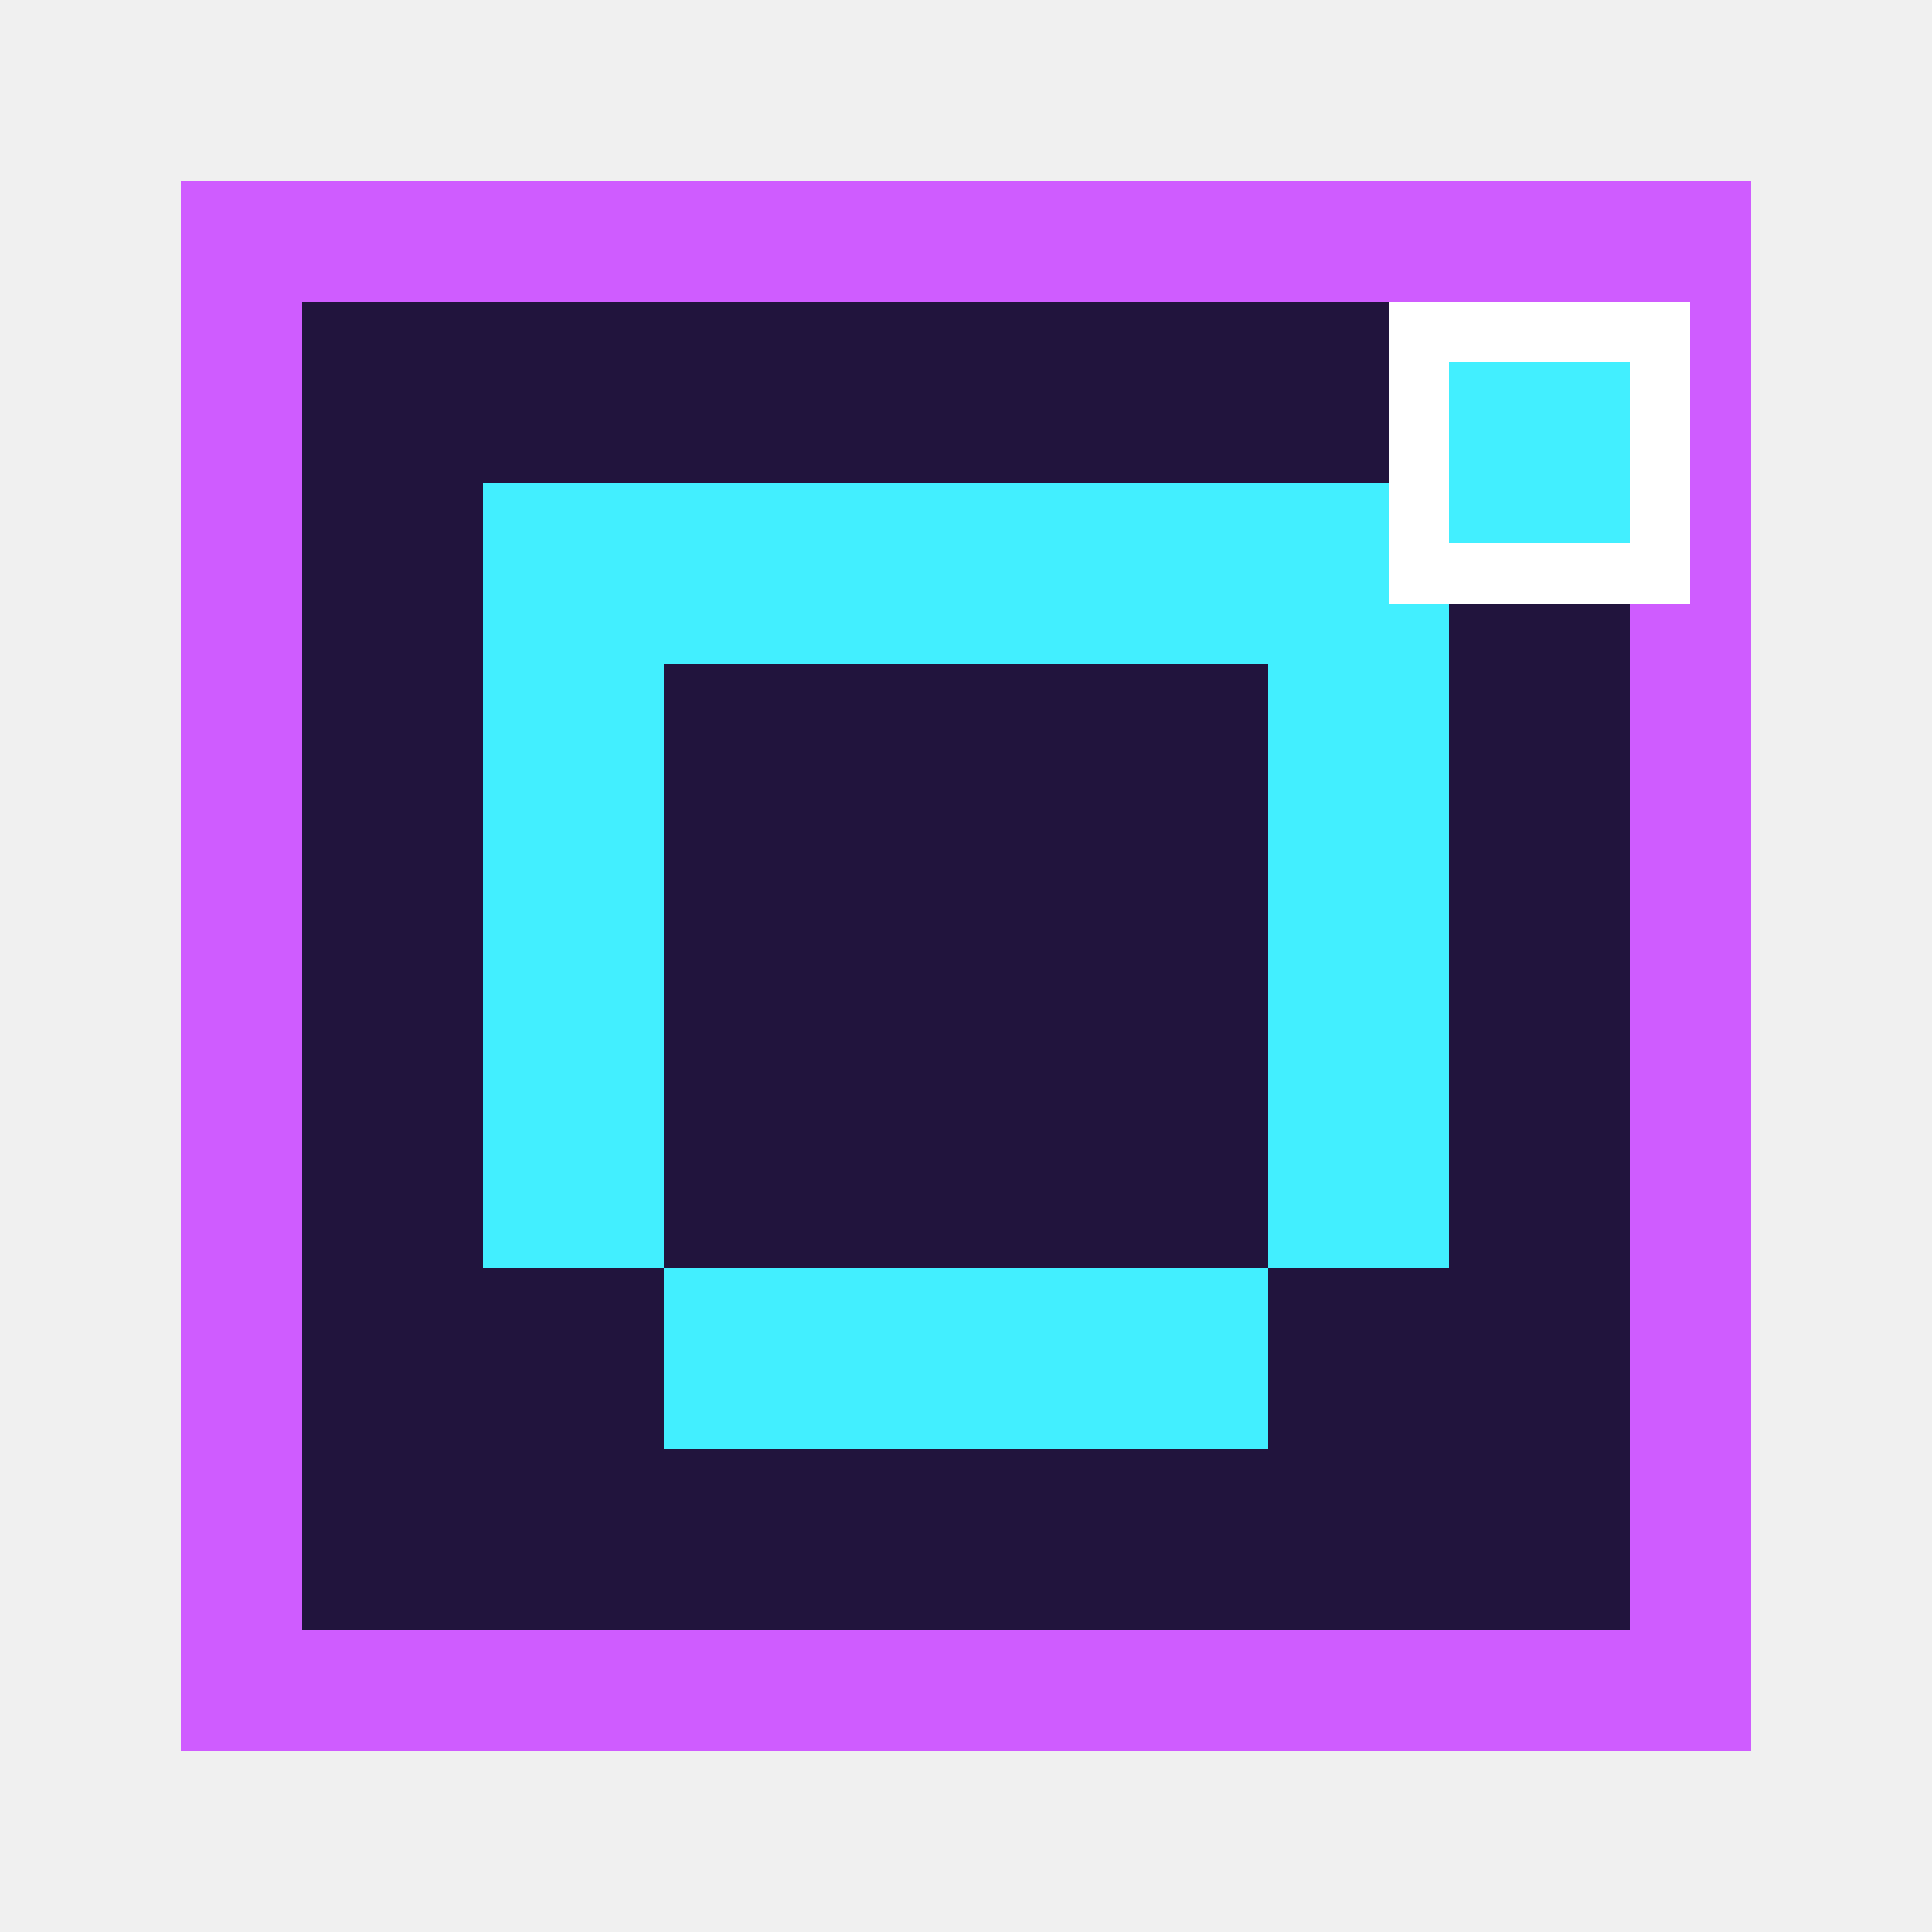
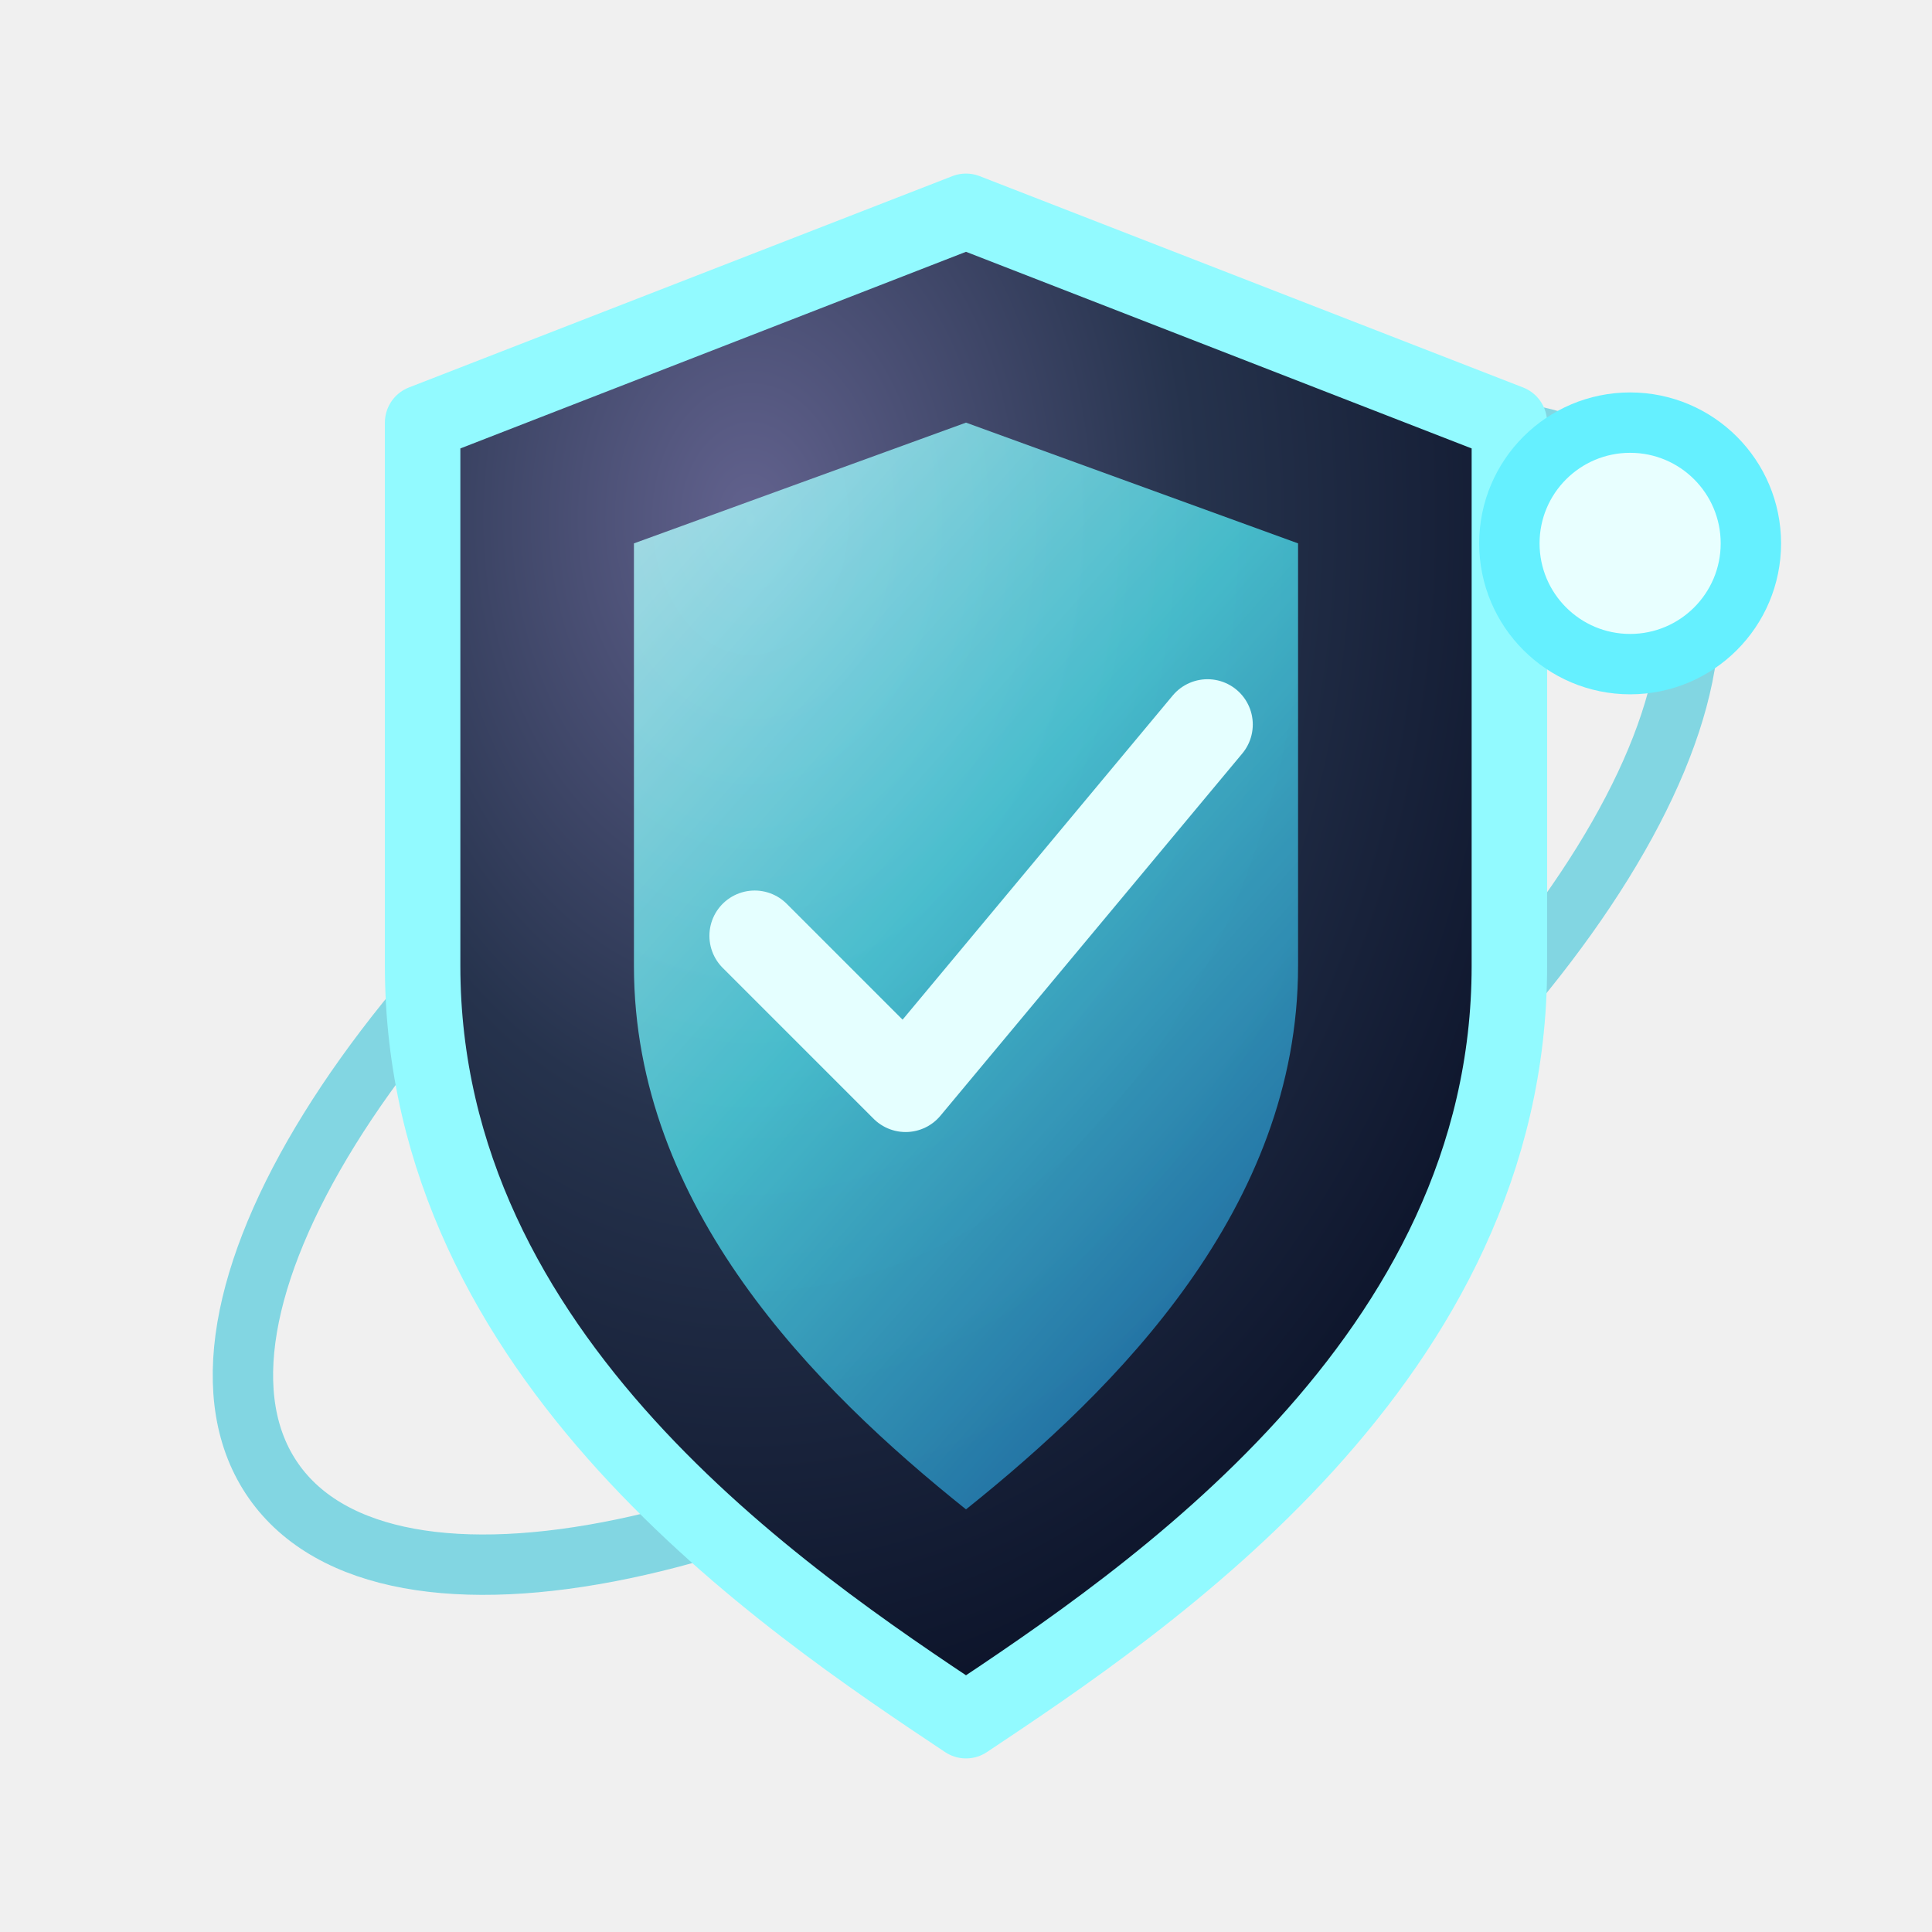
- <svg xmlns="http://www.w3.org/2000/svg" width="32" height="32" viewBox="0 0 32 32" shape-rendering="crispEdges">
-   <rect x="4" y="4" width="24" height="24" fill="#21143d" stroke="#cf5cff" stroke-width="2" />
-   <rect x="8" y="8" width="16" height="3" fill="#42efff" />
-   <rect x="8" y="11" width="3" height="10" fill="#42efff" />
-   <rect x="21" y="11" width="3" height="10" fill="#42efff" />
-   <rect x="11" y="21" width="10" height="3" fill="#42efff" />
-   <rect x="23" y="5" width="5" height="5" fill="#fff" />
-   <rect x="24" y="6" width="3" height="3" fill="#42efff" />
+ <svg xmlns="http://www.w3.org/2000/svg" width="128" height="128" viewBox="0 0 32 32" fill="none" stroke-linecap="round" stroke-linejoin="round">
+   <defs>
+     <radialGradient id="body" cx=".3" cy=".2" r=".85">
+       <stop stop-color="#62628e" />
+       <stop offset=".48" stop-color="#26334d" />
+       <stop offset="1" stop-color="#0a1127" />
+     </radialGradient>
+     <linearGradient id="cyan" x1="0" y1="0" x2=".7" y2="1">
+       <stop offset="0" stop-color="#c3ffff" />
+       <stop offset="0.5" stop-color="#4edce9" />
+       <stop offset="1" stop-color="#217dba" />
+     </linearGradient>
+   </defs>
+   <g transform="scale(.5)">
+     <ellipse cx="32" cy="33" rx="28" ry="12" transform="rotate(-35 32 33)" fill="none" stroke="#53cbdc" stroke-width="2" opacity=".7" />
+     <path d="m32 7 18 7v18c0 13-12 21-18 25-6-4-18-12-18-25V14Z" fill="url(#body)" stroke="#92faff" stroke-width="2.5" />
+     <path d="m32 14 11 4v14c0 8-6 14-11 18-5-4-11-10-11-18V18Z" fill="url(#cyan)" opacity=".8" />
+     <path d="m25 31 5 5 10-12" fill="none" stroke="#e5ffff" stroke-width="3" />
+     <circle cx="54" cy="18" r="4" fill="#e8ffff" stroke="#65f0ff" stroke-width="2" />
+   </g>
</svg>
